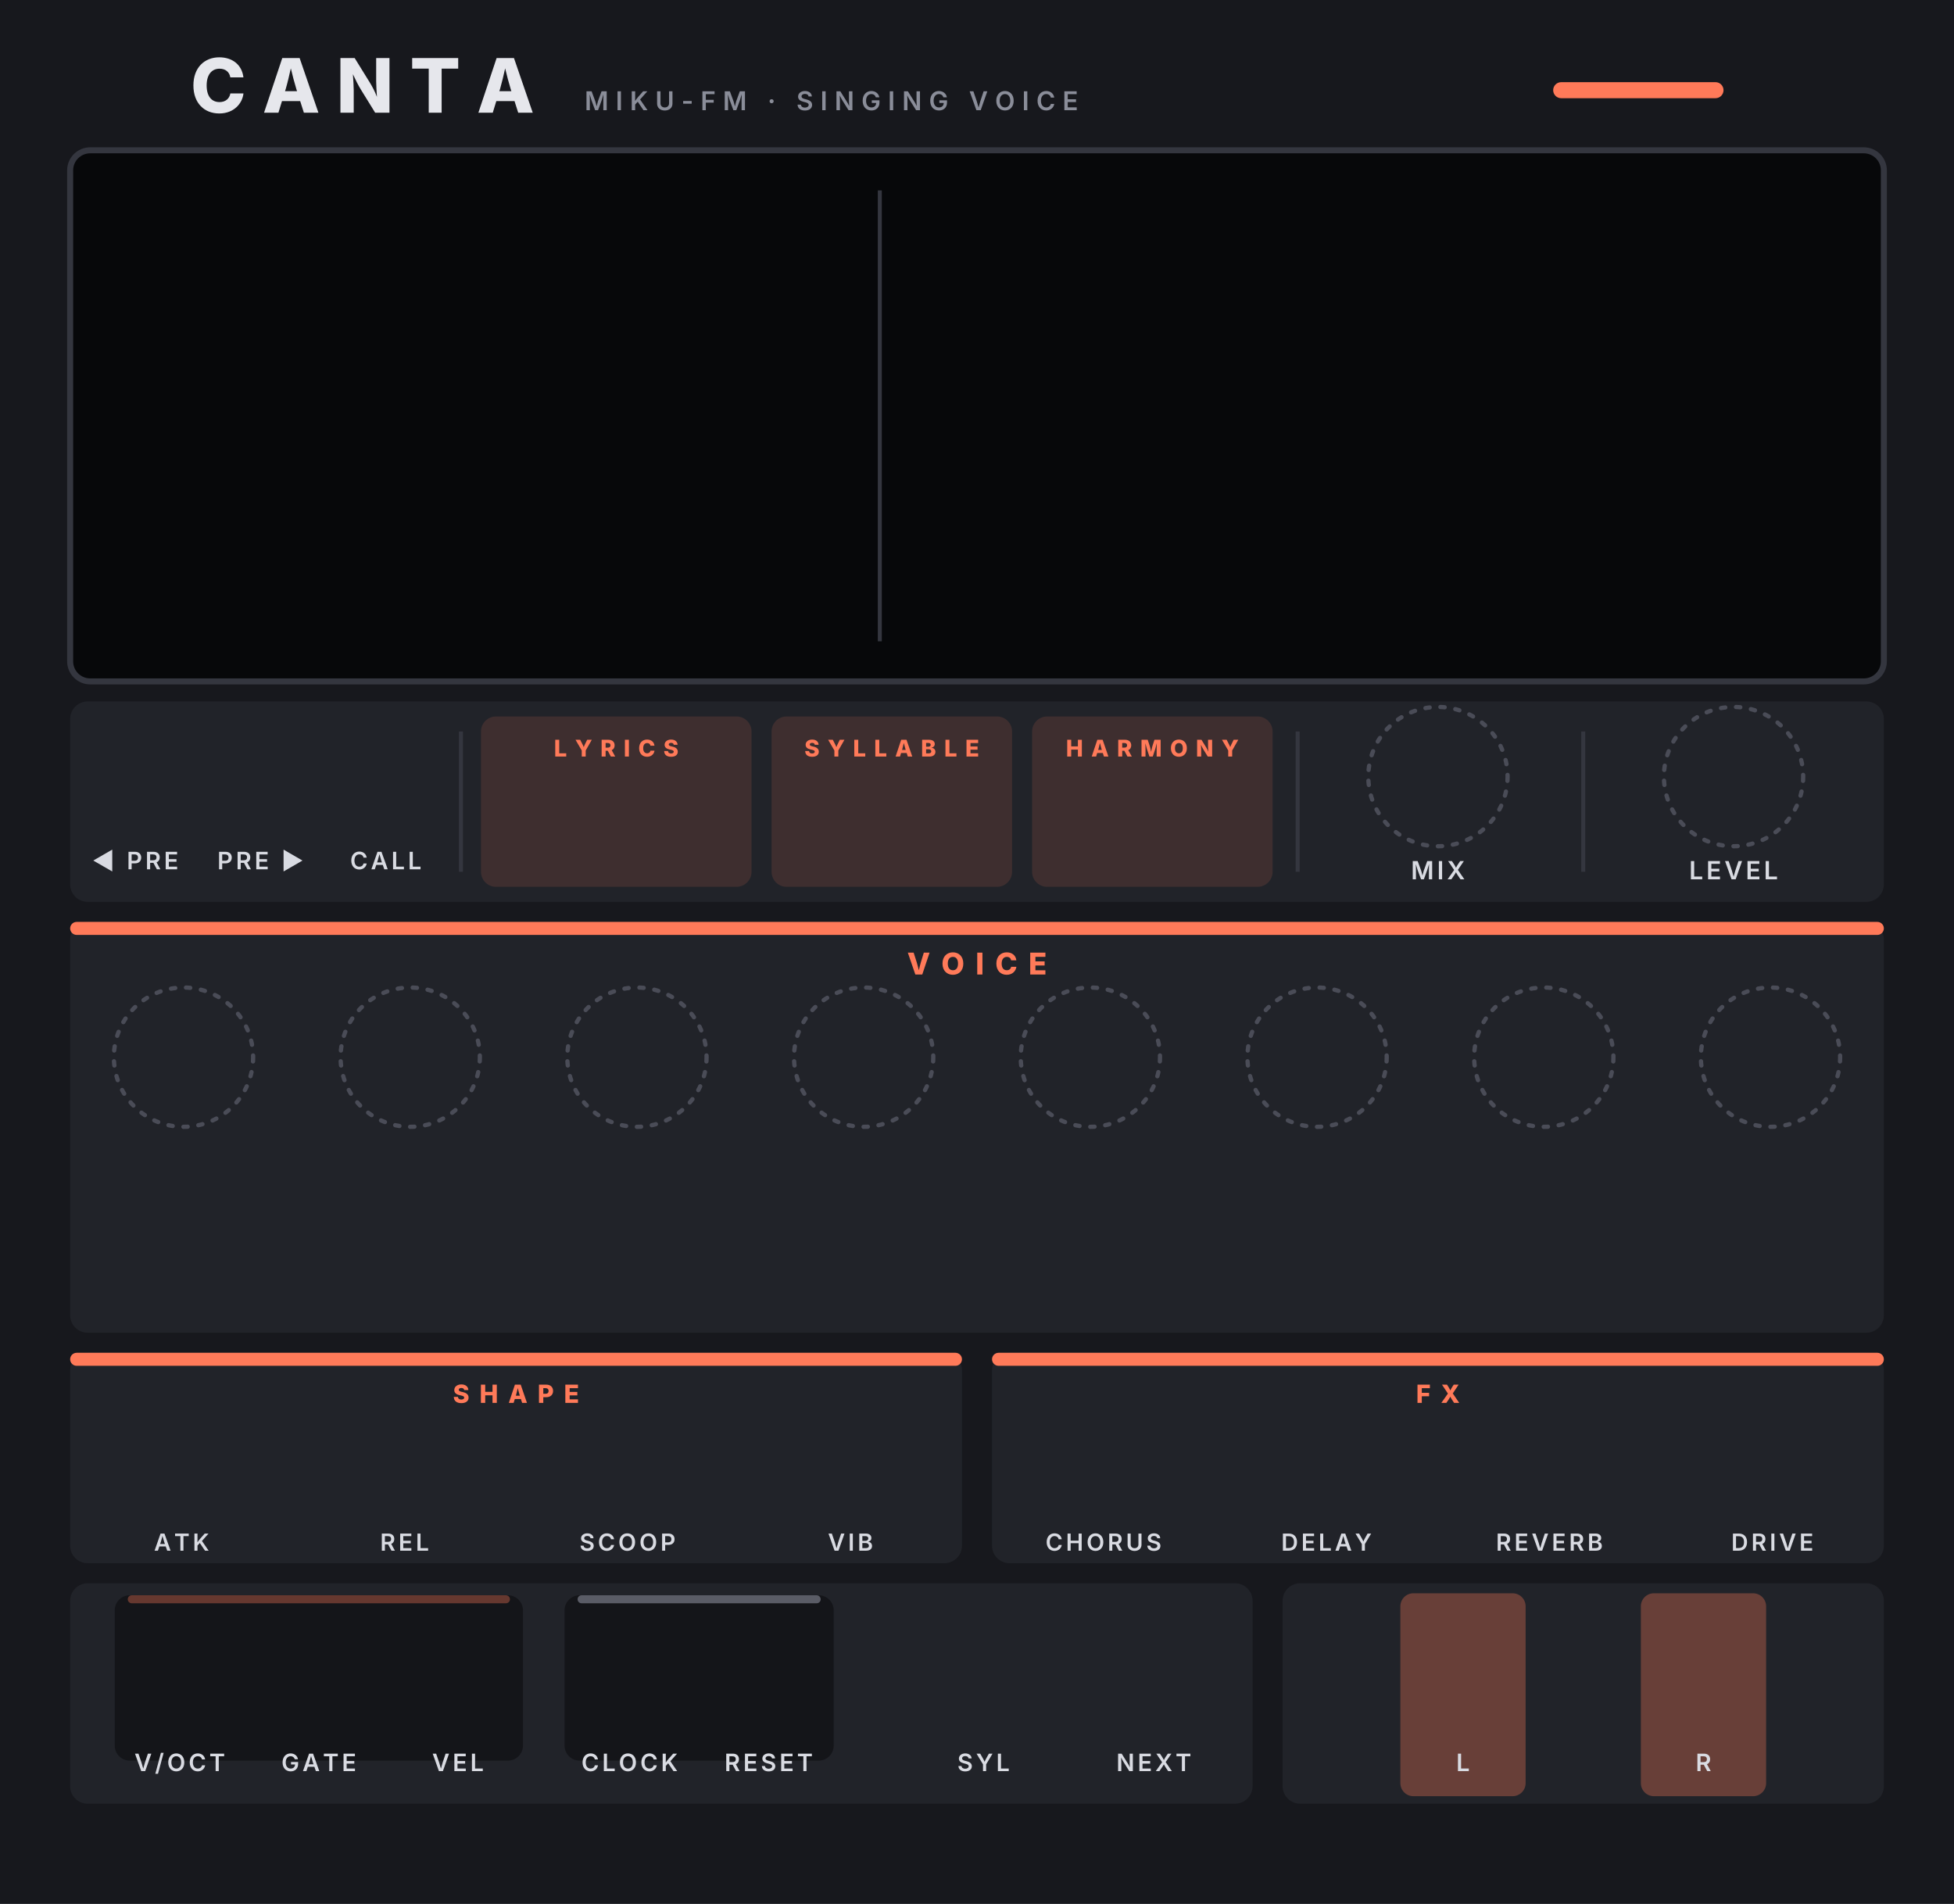
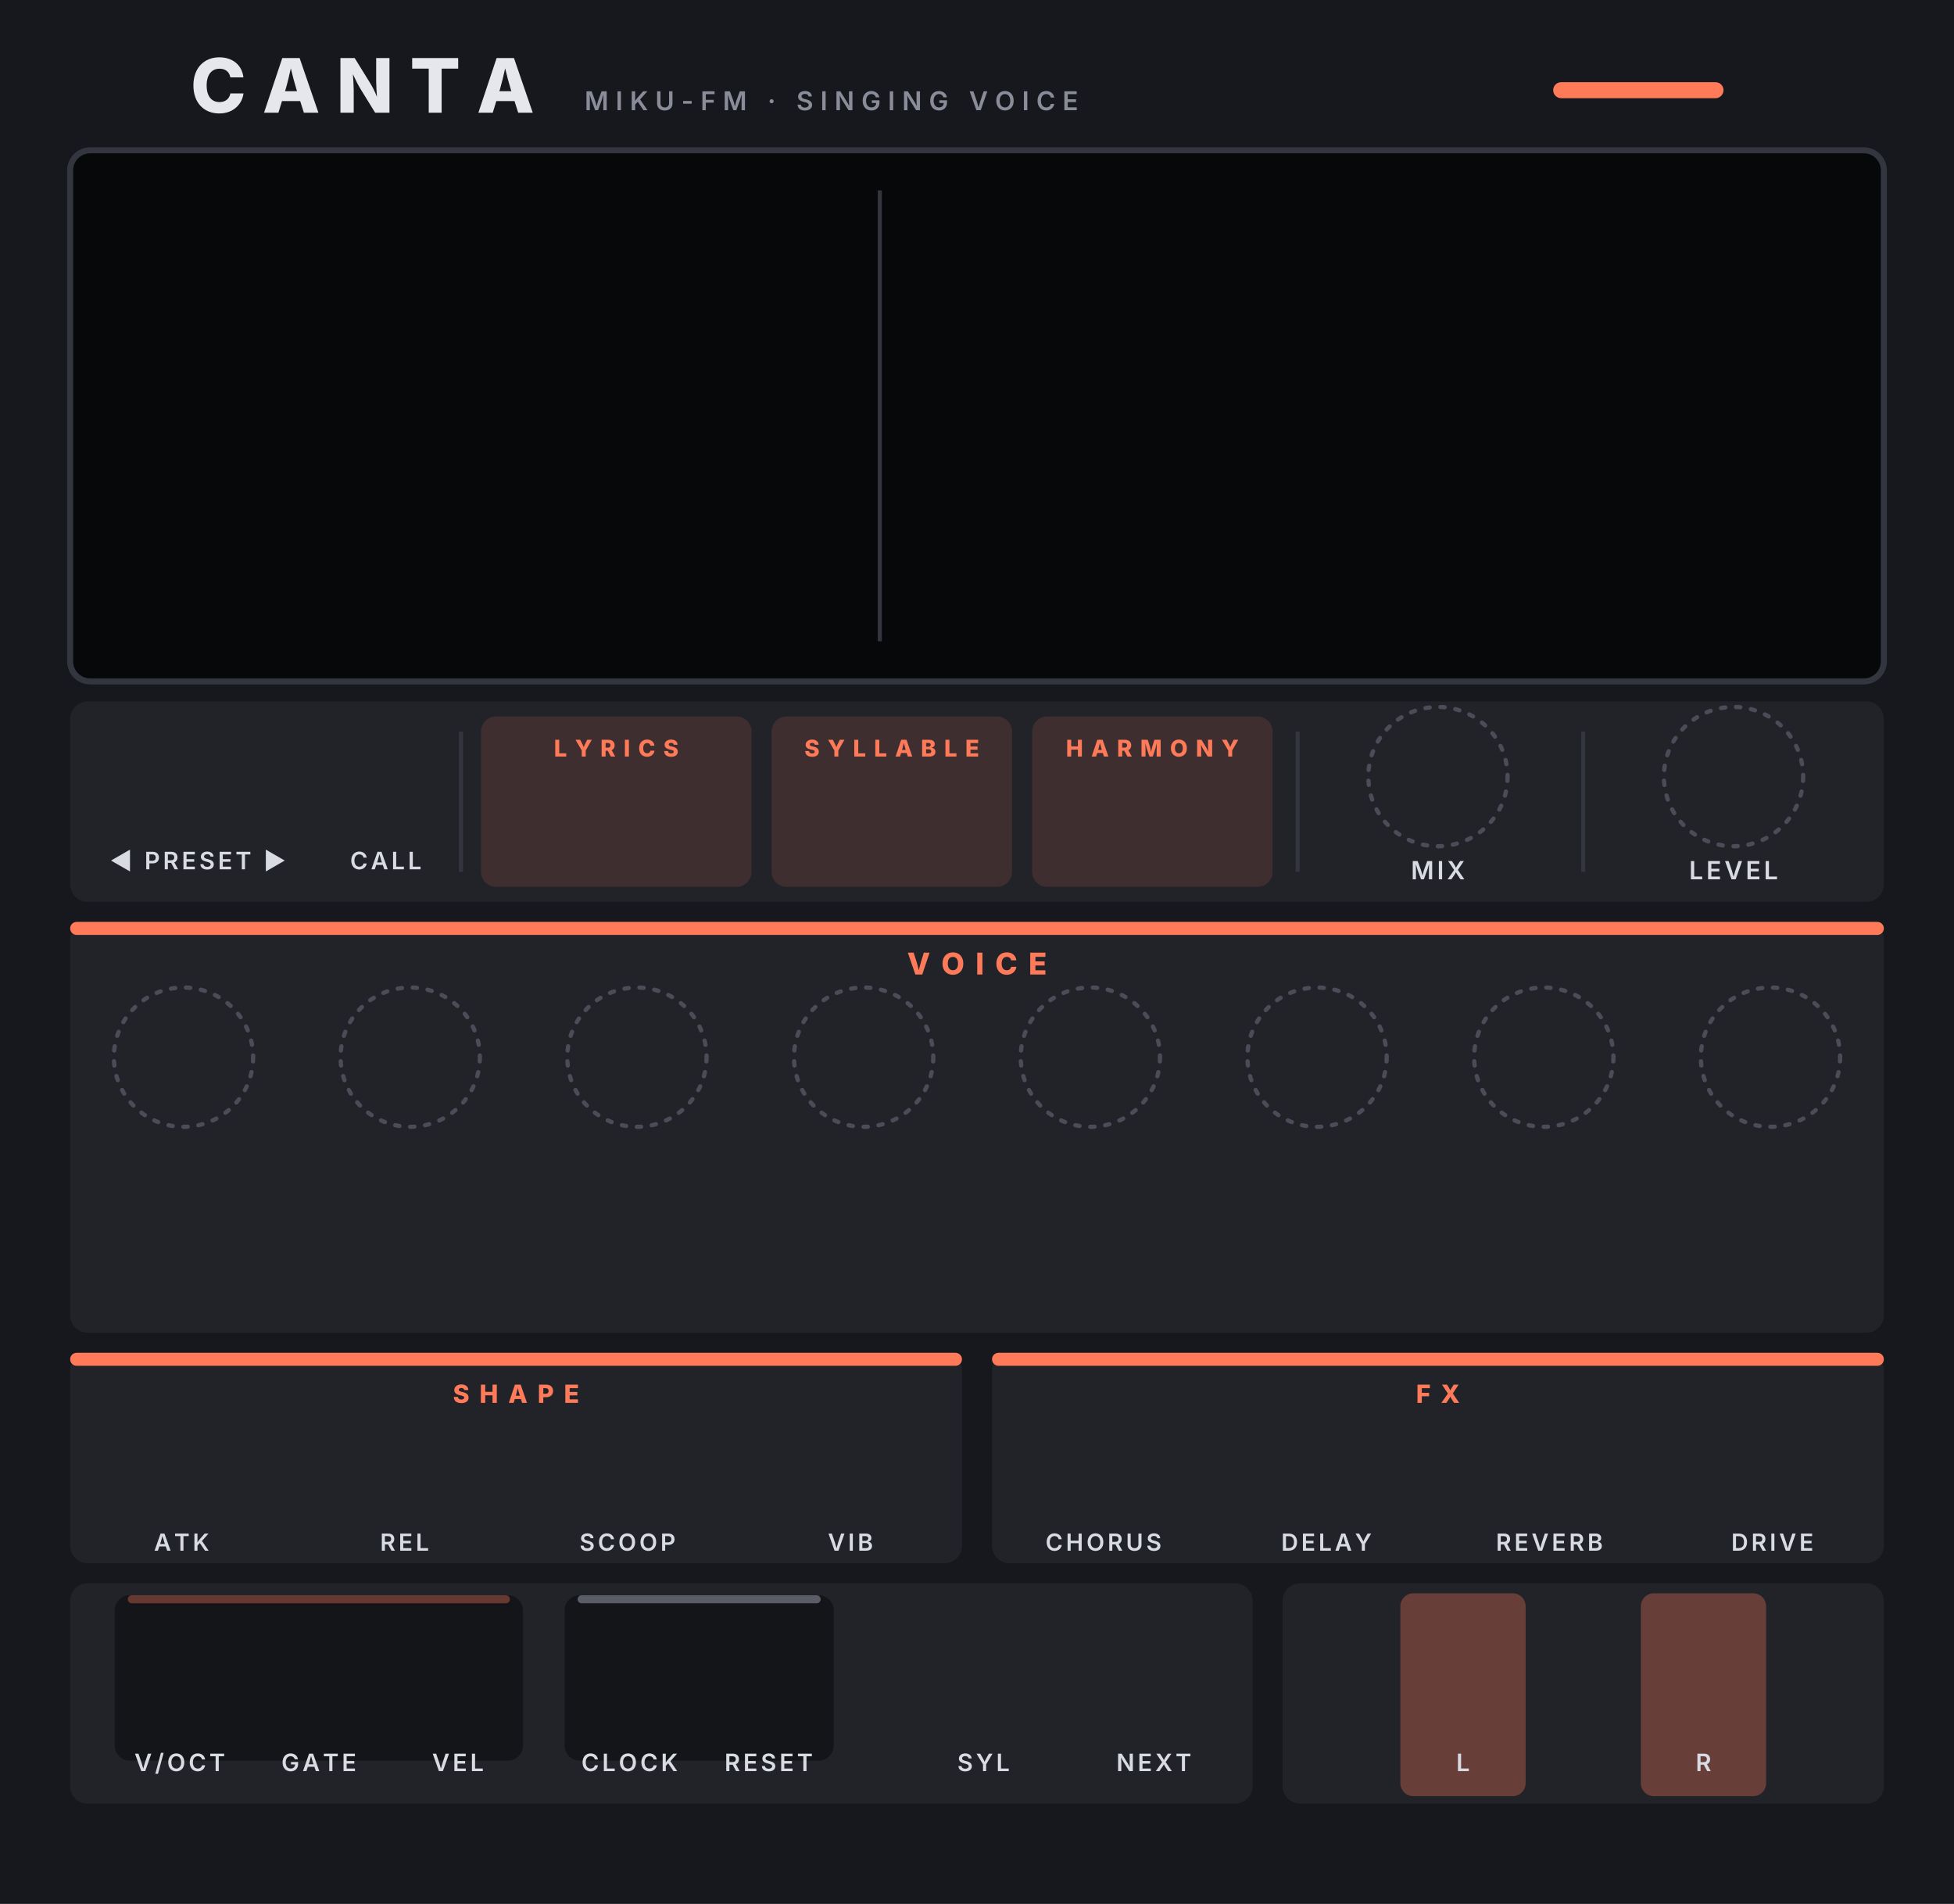
<svg xmlns="http://www.w3.org/2000/svg" width="132.080mm" height="128.693mm" viewBox="0 0 390 380">
  <rect width="390" height="380" fill="#17181d" />
  <path fill="#e6e7ec" d="M43.764 22.646C46.73 22.646 48.393 20.596 48.591 18.647H45.976C45.793 19.709 44.987 20.376 43.815 20.376C42.248 20.376 41.245 19.241 41.245 17.051C41.245 14.934 42.226 13.711 43.83 13.711C45.002 13.711 45.8 14.377 45.969 15.439H48.583C48.283 12.898 46.357 11.44 43.764 11.44C40.856 11.44 38.601 13.447 38.601 17.051C38.601 20.632 40.812 22.646 43.764 22.646Z M52.699 22.5H55.57L56.281 20.178H59.913L60.653 22.5H63.554L59.804 11.587H56.339ZM56.888 18.201 57.035 17.732C57.394 16.494 57.716 15.117 58.046 13.645C58.397 15.11 58.756 16.487 59.137 17.732L59.283 18.201Z M67.947 22.5H70.599V17.981C70.599 17.292 70.525 16.106 70.438 14.81C71.046 16.113 71.448 16.934 72.093 17.981L74.883 22.5H77.733V11.587H75.081V16.23C75.081 16.992 75.162 18.245 75.235 19.336C74.774 18.149 74.319 17.322 73.836 16.516L70.789 11.587H67.947Z M82.266 13.696H85.569V22.5H88.147V13.696H91.45V11.587H82.266Z M95.478 22.5H98.349L99.059 20.178H102.692L103.432 22.5H106.332L102.582 11.587H99.118ZM99.667 18.201 99.814 17.732C100.173 16.494 100.495 15.117 100.824 13.645C101.176 15.11 101.535 16.487 101.916 17.732L102.062 18.201Z" />
  <path fill="#8a8d99" d="M117.057 22.0H117.723V20.091C117.723 19.804 117.707 19.281 117.697 18.852C117.837 19.339 117.989 19.844 118.078 20.091L118.786 22.0H119.363L120.061 20.091C120.15 19.837 120.31 19.316 120.439 18.831C120.432 19.281 120.417 19.809 120.417 20.091V22.0H121.092V18.217H120.069L119.358 20.169C119.284 20.395 119.167 20.863 119.078 21.236C118.992 20.857 118.873 20.393 118.797 20.169L118.078 18.217H117.057Z M123.932 18.217H123.254V22.0H123.932Z M126.093 22.0H126.771V20.865L127.287 20.304L128.434 22.0H129.234L127.756 19.854L129.209 18.217H128.366L127.373 19.349C127.124 19.639 126.939 19.877 126.761 20.149L126.771 19.339V18.217H126.093Z M132.683 22.056C133.605 22.056 134.217 21.497 134.217 20.687V18.217H133.539V20.631C133.539 21.106 133.206 21.449 132.683 21.449C132.16 21.449 131.827 21.106 131.827 20.631V18.217H131.15V20.687C131.15 21.497 131.756 22.056 132.683 22.056Z M138.054 20.152H136.353V20.697H138.054Z M140.196 22.0H140.874V20.487H142.448V19.923H140.874V18.788H142.618V18.217H140.196Z M144.653 22.0H145.318V20.091C145.318 19.804 145.303 19.281 145.292 18.852C145.432 19.339 145.584 19.844 145.673 20.091L146.382 22.0H146.958L147.656 20.091C147.745 19.837 147.905 19.316 148.035 18.831C148.027 19.281 148.012 19.809 148.012 20.091V22.0H148.687V18.217H147.664L146.953 20.169C146.879 20.395 146.763 20.863 146.674 21.236C146.587 20.857 146.468 20.393 146.392 20.169L145.673 18.217H144.653Z M154.006 20.611C154.234 20.611 154.415 20.433 154.415 20.205C154.415 19.976 154.234 19.801 154.006 19.801C153.777 19.801 153.6 19.976 153.6 20.205C153.6 20.433 153.777 20.611 154.006 20.611Z M160.655 22.058C161.559 22.058 162.087 21.604 162.087 20.939C162.087 20.279 161.536 19.987 160.975 19.852L160.622 19.761C160.315 19.684 159.977 19.557 159.977 19.24C159.977 18.953 160.236 18.742 160.663 18.742C161.072 18.742 161.346 18.93 161.379 19.253H162.036C162.019 18.621 161.48 18.166 160.673 18.166C159.881 18.166 159.292 18.613 159.292 19.281C159.292 19.814 159.665 20.134 160.297 20.296L160.726 20.408C161.135 20.515 161.409 20.639 161.409 20.934C161.409 21.259 161.097 21.479 160.65 21.479C160.224 21.479 159.886 21.287 159.855 20.888H159.188C159.218 21.634 159.774 22.058 160.655 22.058Z M164.787 18.217H164.109V22.0H164.787Z M166.949 22.0H167.64V20.121C167.64 19.91 167.617 19.512 167.591 19.045C167.845 19.537 167.987 19.806 168.185 20.124L169.366 22.0H170.135V18.217H169.447V20.202C169.447 20.433 169.463 20.817 169.488 21.182C169.323 20.804 169.158 20.517 169.023 20.301L167.716 18.217H166.949Z M173.93 22.051C174.864 22.051 175.534 21.449 175.534 20.477V20.022H174.003V20.555H174.877C174.864 21.099 174.501 21.444 173.932 21.444C173.295 21.444 172.858 20.964 172.858 20.108C172.858 19.25 173.305 18.773 173.917 18.773C174.377 18.773 174.686 19.022 174.808 19.425H175.501C175.385 18.681 174.742 18.166 173.909 18.166C172.919 18.166 172.178 18.895 172.178 20.113C172.178 21.309 172.886 22.051 173.93 22.051Z M178.27 18.217H177.592V22.0H178.27Z M180.432 22.0H181.122V20.121C181.122 19.91 181.1 19.512 181.074 19.045C181.328 19.537 181.47 19.806 181.668 20.124L182.849 22.0H183.618V18.217H182.93V20.202C182.93 20.433 182.945 20.817 182.971 21.182C182.806 20.804 182.641 20.517 182.506 20.301L181.199 18.217H180.432Z M187.413 22.051C188.347 22.051 189.017 21.449 189.017 20.477V20.022H187.486V20.555H188.36C188.347 21.099 187.984 21.444 187.415 21.444C186.778 21.444 186.341 20.964 186.341 20.108C186.341 19.25 186.788 18.773 187.4 18.773C187.859 18.773 188.169 19.022 188.291 19.425H188.984C188.867 18.681 188.225 18.166 187.392 18.166C186.402 18.166 185.661 18.895 185.661 20.113C185.661 21.309 186.369 22.051 187.413 22.051Z M194.879 22.0H195.738L197.063 18.217H196.322L195.672 20.182C195.565 20.52 195.451 20.934 195.314 21.459C195.174 20.939 195.052 20.517 194.945 20.182L194.275 18.217H193.531Z M200.588 22.051C201.578 22.051 202.322 21.332 202.322 20.111C202.322 18.887 201.578 18.166 200.588 18.166C199.595 18.166 198.849 18.887 198.849 20.111C198.849 21.33 199.595 22.051 200.588 22.051ZM200.588 21.444C199.969 21.444 199.529 20.972 199.529 20.111C199.529 19.245 199.969 18.773 200.588 18.773C201.203 18.773 201.639 19.243 201.639 20.111C201.639 20.974 201.203 21.444 200.588 21.444Z M205.043 18.217H204.365V22.0H205.043Z M208.817 22.051C209.71 22.051 210.31 21.464 210.414 20.741H209.728C209.642 21.188 209.276 21.444 208.824 21.444C208.21 21.444 207.766 20.979 207.766 20.111C207.766 19.253 208.207 18.773 208.827 18.773C209.279 18.773 209.644 19.029 209.728 19.476H210.411C210.292 18.648 209.647 18.166 208.817 18.166C207.829 18.166 207.085 18.887 207.085 20.111C207.085 21.33 207.821 22.051 208.817 22.051Z M212.436 22.0H214.904V21.429H213.114V20.372H214.762V19.809H213.114V18.788H214.894V18.217H212.436Z" />
  <rect x="310" y="16.4" width="34" height="3.2" rx="1.6" fill="#ff7a59" />
  <rect x="14" y="30" width="362" height="106" rx="4" fill="#07080a" stroke="#34363f" stroke-width="1.2" />
  <line x1="175.6" y1="38" x2="175.6" y2="128" stroke="#34363f" stroke-width="0.8" />
  <rect x="14" y="140" width="362" height="40" rx="3.5" fill="#212329" />
-   <path fill="#d9dbe2" d="M22.405 173.936V169.572L18.622 171.756Z M25.646 173.5H26.272V172.319H26.943C27.749 172.319 28.182 171.834 28.182 171.163C28.182 170.498 27.756 170.008 26.952 170.008H25.646ZM26.272 171.803V170.533H26.856C27.334 170.533 27.543 170.791 27.543 171.163C27.543 171.536 27.334 171.803 26.861 171.803Z M29.343 173.5H29.968V172.218H30.62L31.307 173.5H32.007L31.25 172.113C31.663 171.948 31.879 171.599 31.879 171.126C31.879 170.46 31.452 170.008 30.648 170.008H29.343ZM29.968 171.7V170.533H30.552C31.028 170.533 31.239 170.753 31.239 171.126C31.239 171.496 31.028 171.7 30.557 171.7Z M33.074 173.5H35.352V172.973H33.7V171.998H35.221V171.477H33.7V170.535H35.343V170.008H33.074Z" />
-   <path fill="#d9dbe2" d="M43.723 173.5H44.349V172.319H45.019C45.825 172.319 46.259 171.834 46.259 171.163C46.259 170.498 45.832 170.008 45.029 170.008H43.723ZM44.349 171.803V170.533H44.932C45.411 170.533 45.619 170.791 45.619 171.163C45.619 171.536 45.411 171.803 44.937 171.803Z M47.419 173.5H48.045V172.218H48.696L49.383 173.5H50.084L49.327 172.113C49.739 171.948 49.955 171.599 49.955 171.126C49.955 170.46 49.529 170.008 48.725 170.008H47.419ZM48.045 171.7V170.533H48.629C49.104 170.533 49.315 170.753 49.315 171.126C49.315 171.496 49.104 171.7 48.633 171.7Z M51.15 173.5H53.429V172.973H51.776V171.998H53.297V171.477H51.776V170.535H53.419V170.008H51.15Z M56.597 173.936 60.375 171.756 56.597 169.572Z" />
+   <path fill="#d9dbe2" d="M25.945 173.936V169.572L22.162 171.756Z M29.186 173.5H29.812V172.319H30.482C31.289 172.319 31.722 171.834 31.722 171.163C31.722 170.498 31.296 170.008 30.492 170.008H29.186ZM29.812 171.803V170.533H30.396C30.874 170.533 31.082 170.791 31.082 171.163C31.082 171.536 30.874 171.803 30.4 171.803Z M32.882 173.5H33.508V172.218H34.16L34.846 173.5H35.547L34.79 172.113C35.203 171.948 35.418 171.599 35.418 171.126C35.418 170.46 34.992 170.008 34.188 170.008H32.882ZM33.508 171.7V170.533H34.092C34.568 170.533 34.779 170.753 34.779 171.126C34.779 171.496 34.568 171.7 34.096 171.7Z M36.614 173.5H38.892V172.973H37.239V171.998H38.761V171.477H37.239V170.535H38.882V170.008H36.614Z M41.346 173.554C42.18 173.554 42.668 173.134 42.668 172.52C42.668 171.911 42.159 171.641 41.641 171.517L41.315 171.433C41.032 171.363 40.72 171.245 40.72 170.952C40.72 170.688 40.959 170.493 41.353 170.493C41.73 170.493 41.983 170.666 42.014 170.964H42.621C42.604 170.38 42.107 169.961 41.362 169.961C40.631 169.961 40.087 170.373 40.087 170.99C40.087 171.482 40.432 171.777 41.015 171.927L41.411 172.03C41.789 172.129 42.042 172.244 42.042 172.516C42.042 172.816 41.754 173.02 41.341 173.02C40.947 173.02 40.636 172.841 40.607 172.473H39.991C40.019 173.162 40.532 173.554 41.346 173.554Z M43.842 173.5H46.12V172.973H44.468V171.998H45.989V171.477H44.468V170.535H46.111V170.008H43.842Z M47.191 170.535H48.269V173.5H48.895V170.535H49.971V170.008H47.191Z M53.057 173.936 56.836 171.756 53.057 169.572Z" />
  <path fill="#d9dbe2" d="M71.711 173.547C72.536 173.547 73.089 173.005 73.186 172.338H72.553C72.473 172.75 72.136 172.987 71.718 172.987C71.151 172.987 70.741 172.558 70.741 171.756C70.741 170.964 71.149 170.521 71.721 170.521C72.138 170.521 72.475 170.758 72.553 171.17H73.183C73.073 170.406 72.478 169.961 71.711 169.961C70.8 169.961 70.113 170.627 70.113 171.756C70.113 172.881 70.793 173.547 71.711 173.547Z M74.125 173.5H74.81L75.096 172.635H76.401L76.699 173.5H77.386L76.139 170.008H75.344ZM75.262 172.131 75.41 171.686C75.506 171.374 75.611 170.983 75.736 170.495C75.864 170.978 75.975 171.365 76.078 171.686L76.23 172.131Z M78.452 173.5H80.62V172.973H79.078V170.008H78.452Z M81.766 173.5H83.934V172.973H82.392V170.008H81.766Z" />
  <line x1="92" y1="146" x2="92" y2="174" stroke="#34363f" stroke-width="0.8" />
  <rect x="96" y="143" width="54" height="34" rx="3" fill="#3e2e2f" />
  <path fill="#ff7a59" d="M110.822 151.0H113.014V150.353H111.615V147.653H110.822Z M116.112 151.0H116.901V149.787L118.116 147.653H117.19L116.69 148.68C116.62 148.819 116.566 148.952 116.51 149.111C116.454 148.952 116.395 148.821 116.323 148.68L115.798 147.653H114.868L116.112 149.787Z M120.082 151.0H120.875V149.848H121.306L121.919 151.0H122.788L122.09 149.722C122.461 149.556 122.672 149.228 122.672 148.765C122.672 148.082 122.207 147.653 121.452 147.653H120.082ZM120.875 149.221V148.296H121.284C121.656 148.296 121.85 148.453 121.85 148.765C121.85 149.077 121.656 149.221 121.286 149.221Z M125.521 147.653H124.728V151.0H125.521Z M129.149 151.045C130.058 151.045 130.568 150.416 130.629 149.819H129.827C129.771 150.144 129.524 150.349 129.164 150.349C128.684 150.349 128.376 150 128.376 149.329C128.376 148.68 128.677 148.305 129.169 148.305C129.528 148.305 129.773 148.509 129.825 148.835H130.627C130.535 148.055 129.944 147.608 129.149 147.608C128.257 147.608 127.565 148.224 127.565 149.329C127.565 150.427 128.244 151.045 129.149 151.045Z M133.954 151.045C134.783 151.045 135.277 150.665 135.277 150.03C135.277 149.495 134.902 149.172 134.255 149.03L133.965 148.963C133.666 148.895 133.471 148.797 133.471 148.59C133.471 148.404 133.635 148.267 133.952 148.267C134.271 148.267 134.448 148.408 134.471 148.651H135.232C135.223 148.031 134.729 147.608 133.954 147.608C133.195 147.608 132.651 148.024 132.651 148.644C132.651 149.147 133.002 149.437 133.579 149.569L133.934 149.652C134.3 149.735 134.475 149.837 134.475 150.027C134.475 150.241 134.273 150.387 133.945 150.387C133.583 150.387 133.343 150.221 133.325 149.895H132.564C132.577 150.668 133.116 151.045 133.954 151.045Z" />
  <rect x="154" y="143" width="48" height="34" rx="3" fill="#3e2e2f" />
  <path fill="#ff7a59" d="M162.102 151.045C162.93 151.045 163.425 150.665 163.425 150.03C163.425 149.495 163.05 149.172 162.403 149.03L162.113 148.963C161.814 148.895 161.619 148.797 161.619 148.59C161.619 148.404 161.783 148.267 162.099 148.267C162.418 148.267 162.596 148.408 162.618 148.651H163.38C163.371 148.031 162.877 147.608 162.102 147.608C161.342 147.608 160.799 148.024 160.799 148.644C160.799 149.147 161.149 149.437 161.727 149.569L162.081 149.652C162.448 149.735 162.623 149.837 162.623 150.027C162.623 150.241 162.421 150.387 162.093 150.387C161.731 150.387 161.491 150.221 161.473 149.895H160.711C160.725 150.668 161.264 151.045 162.102 151.045Z M166.536 151.0H167.325V149.787L168.54 147.653H167.614L167.113 148.68C167.044 148.819 166.99 148.952 166.934 149.111C166.878 148.952 166.819 148.821 166.747 148.68L166.222 147.653H165.292L166.536 149.787Z M170.506 151.0H172.698V150.353H171.299V147.653H170.506Z M174.707 151.0H176.899V150.353H175.5V147.653H174.707Z M178.753 151.0H179.633L179.851 150.288H180.965L181.192 151.0H182.082L180.932 147.653H179.869ZM180.038 149.682 180.083 149.538C180.193 149.158 180.291 148.736 180.392 148.284C180.5 148.734 180.61 149.156 180.727 149.538L180.772 149.682Z M184.048 151.0H185.539C186.28 151.0 186.7 150.605 186.7 150.066C186.7 149.58 186.35 149.277 185.948 149.262V149.226C186.312 149.151 186.57 148.886 186.57 148.502C186.57 147.997 186.184 147.653 185.436 147.653H184.048ZM184.841 150.36V149.547H185.368C185.681 149.547 185.874 149.715 185.874 149.976C185.874 150.214 185.708 150.36 185.353 150.36ZM184.841 149.032V148.287H185.314C185.588 148.287 185.761 148.428 185.761 148.653C185.761 148.893 185.568 149.032 185.301 149.032Z M188.705 151.0H190.897V150.353H189.497V147.653H188.705Z M192.906 151.0H195.226V150.353H193.698V149.625H195.107V148.992H193.698V148.3H195.228V147.653H192.906Z" />
  <rect x="206" y="143" width="48" height="34" rx="3" fill="#3e2e2f" />
  <path fill="#ff7a59" d="M213.008 151.0H213.801V149.614H215.138V151.0H215.928V147.653H215.138V148.967H213.801V147.653H213.008Z M217.896 151.0H218.777L218.995 150.288H220.109L220.336 151.0H221.225L220.075 147.653H219.013ZM219.181 149.682 219.226 149.538C219.336 149.158 219.435 148.736 219.536 148.284C219.644 148.734 219.754 149.156 219.871 149.538L219.916 149.682Z M223.191 151.0H223.984V149.848H224.415L225.029 151.0H225.898L225.199 149.722C225.57 149.556 225.781 149.228 225.781 148.765C225.781 148.082 225.316 147.653 224.561 147.653H223.191ZM223.984 149.221V148.296H224.393C224.766 148.296 224.959 148.453 224.959 148.765C224.959 149.077 224.766 149.221 224.395 149.221Z M227.837 151.0H228.632V149.558C228.632 149.309 228.612 148.783 228.603 148.343C228.717 148.815 228.854 149.311 228.933 149.558L229.416 151.0H230.079L230.555 149.558C230.636 149.302 230.777 148.783 230.887 148.305C230.878 148.756 230.858 149.304 230.858 149.558V151.0H231.655V147.653H230.418L229.998 148.956C229.93 149.185 229.827 149.666 229.751 150.066C229.672 149.666 229.569 149.185 229.499 148.956L229.072 147.653H227.837Z M235.295 151.045C236.191 151.045 236.885 150.432 236.885 149.329C236.885 148.224 236.191 147.608 235.295 147.608C234.394 147.608 233.7 148.224 233.7 149.329C233.7 150.427 234.394 151.045 235.295 151.045ZM235.295 150.349C234.807 150.349 234.511 149.989 234.511 149.329C234.511 148.666 234.807 148.305 235.295 148.305C235.78 148.305 236.076 148.664 236.076 149.329C236.076 149.989 235.78 150.349 235.295 150.349Z M238.932 151.0H239.745V149.614C239.745 149.403 239.723 149.039 239.696 148.642C239.882 149.041 240.006 149.293 240.203 149.614L241.059 151.0H241.933V147.653H241.12V149.077C241.12 149.311 241.144 149.695 241.167 150.03C241.025 149.666 240.886 149.412 240.738 149.165L239.804 147.653H238.932Z M245.143 151.0H245.932V149.787L247.147 147.653H246.221L245.721 148.68C245.651 148.819 245.597 148.952 245.541 149.111C245.485 148.952 245.426 148.821 245.354 148.68L244.829 147.653H243.899L245.143 149.787Z" />
  <line x1="259" y1="146" x2="259" y2="174" stroke="#34363f" stroke-width="0.8" />
  <circle cx="287" cy="155" r="13.9" fill="none" stroke="#4a4c57" stroke-width="0.85" stroke-dasharray="0.85 2.15" stroke-linecap="round" />
  <path fill="#d9dbe2" d="M281.969 175.5H282.608V173.664C282.608 173.388 282.594 172.885 282.584 172.473C282.718 172.941 282.865 173.427 282.95 173.664L283.631 175.5H284.186L284.857 173.664C284.942 173.42 285.096 172.919 285.221 172.453C285.213 172.885 285.199 173.393 285.199 173.664V175.5H285.848V171.862H284.864L284.181 173.74C284.11 173.957 283.998 174.406 283.912 174.765C283.829 174.401 283.714 173.955 283.641 173.74L282.95 171.862H281.969Z M287.833 171.862H287.181V175.5H287.833Z M288.928 175.5H289.678L290.239 174.685C290.42 174.423 290.496 174.282 290.598 174.091C290.701 174.287 290.776 174.423 290.95 174.685L291.501 175.5H292.268L290.979 173.618L292.173 171.862H291.435L290.986 172.526C290.801 172.805 290.713 172.985 290.605 173.195C290.498 172.985 290.413 172.807 290.229 172.526L289.788 171.862H289.033L290.234 173.64Z" />
  <line x1="316" y1="146" x2="316" y2="174" stroke="#34363f" stroke-width="0.8" />
  <circle cx="346" cy="155" r="13.9" fill="none" stroke="#4a4c57" stroke-width="0.85" stroke-dasharray="0.85 2.15" stroke-linecap="round" />
  <path fill="#d9dbe2" d="M337.493 175.5H339.751V174.951H338.145V171.862H337.493Z M340.92 175.5H343.293V174.951H341.572V173.935H343.156V173.393H341.572V172.412H343.283V171.862H340.92Z M345.6 175.5H346.425L347.699 171.862H346.986L346.361 173.752C346.259 174.077 346.149 174.475 346.017 174.98C345.883 174.479 345.766 174.074 345.663 173.752L345.019 171.862H344.303Z M348.785 175.5H351.158V174.951H349.437V173.935H351.021V173.393H349.437V172.412H351.148V171.862H348.785Z M352.412 175.5H354.671V174.951H353.064V171.862H352.412Z" />
  <rect x="14" y="184" width="362" height="82" rx="3.5" fill="#212329" />
  <rect x="14" y="184" width="362" height="2.6" rx="1.3" fill="#ff7a59" />
  <path fill="#ff7a59" d="M182.693 194.5H184.076L185.535 190.135H184.386L183.803 192.042C183.657 192.54 183.525 193.07 183.39 193.653C183.249 193.073 183.112 192.537 182.962 192.042L182.356 190.135H181.193Z M190.193 194.559C191.362 194.559 192.267 193.759 192.267 192.32C192.267 190.879 191.362 190.076 190.193 190.076C189.018 190.076 188.112 190.879 188.112 192.32C188.112 193.753 189.018 194.559 190.193 194.559ZM190.193 193.65C189.557 193.65 189.17 193.182 189.17 192.32C189.17 191.456 189.557 190.984 190.193 190.984C190.825 190.984 191.212 191.453 191.212 192.32C191.212 193.182 190.825 193.65 190.193 193.65Z M196.084 190.135H195.05V194.5H196.084Z M200.929 194.559C202.116 194.559 202.781 193.738 202.86 192.959H201.814C201.741 193.384 201.419 193.65 200.95 193.65C200.323 193.65 199.922 193.196 199.922 192.32C199.922 191.474 200.314 190.984 200.956 190.984C201.425 190.984 201.744 191.251 201.811 191.676H202.857C202.737 190.659 201.967 190.076 200.929 190.076C199.766 190.076 198.864 190.879 198.864 192.32C198.864 193.753 199.749 194.559 200.929 194.559Z M205.626 194.5H208.652V193.656H206.66V192.707H208.497V191.881H206.66V190.979H208.655V190.135H205.626Z" />
  <circle cx="36.625" cy="211" r="13.9" fill="none" stroke="#4a4c57" stroke-width="0.85" stroke-dasharray="0.85 2.15" stroke-linecap="round" />
  <circle cx="81.875" cy="211" r="13.9" fill="none" stroke="#4a4c57" stroke-width="0.85" stroke-dasharray="0.85 2.15" stroke-linecap="round" />
  <circle cx="127.125" cy="211" r="13.9" fill="none" stroke="#4a4c57" stroke-width="0.85" stroke-dasharray="0.85 2.15" stroke-linecap="round" />
  <circle cx="172.375" cy="211" r="13.9" fill="none" stroke="#4a4c57" stroke-width="0.85" stroke-dasharray="0.85 2.15" stroke-linecap="round" />
  <circle cx="217.625" cy="211" r="13.9" fill="none" stroke="#4a4c57" stroke-width="0.85" stroke-dasharray="0.85 2.15" stroke-linecap="round" />
  <circle cx="262.875" cy="211" r="13.9" fill="none" stroke="#4a4c57" stroke-width="0.85" stroke-dasharray="0.85 2.15" stroke-linecap="round" />
  <circle cx="308.125" cy="211" r="13.9" fill="none" stroke="#4a4c57" stroke-width="0.85" stroke-dasharray="0.85 2.15" stroke-linecap="round" />
  <circle cx="353.375" cy="211" r="13.9" fill="none" stroke="#4a4c57" stroke-width="0.85" stroke-dasharray="0.85 2.15" stroke-linecap="round" />
  <rect x="14" y="270" width="178" height="42" rx="3.5" fill="#212329" />
  <rect x="14" y="270" width="178" height="2.6" rx="1.3" fill="#ff7a59" />
  <path fill="#ff7a59" d="M92.087 280.049C92.988 280.049 93.525 279.636 93.525 278.945C93.525 278.364 93.117 278.013 92.414 277.859L92.099 277.786C91.775 277.712 91.562 277.605 91.562 277.38C91.562 277.178 91.74 277.029 92.085 277.029C92.431 277.029 92.624 277.183 92.649 277.446H93.476C93.467 276.772 92.929 276.313 92.087 276.313C91.262 276.313 90.671 276.765 90.671 277.439C90.671 277.986 91.052 278.301 91.679 278.445L92.065 278.535C92.463 278.625 92.654 278.735 92.654 278.943C92.654 279.175 92.434 279.333 92.077 279.333C91.684 279.333 91.423 279.153 91.404 278.799H90.576C90.591 279.639 91.177 280.049 92.087 280.049Z M95.984 280.0H96.846V278.494H98.299V280.0H99.158V276.362H98.299V277.791H96.846V276.362H95.984Z M101.558 280.0H102.515L102.752 279.226H103.963L104.21 280.0H105.177L103.927 276.362H102.772ZM102.955 278.567 103.004 278.411C103.123 277.998 103.231 277.539 103.341 277.048C103.458 277.537 103.577 277.996 103.704 278.411L103.753 278.567Z M107.574 280.0H108.436V278.865H109.039C109.874 278.865 110.389 278.369 110.389 277.62C110.389 276.875 109.884 276.362 109.064 276.362H107.574ZM108.436 278.184V277.061H108.881C109.286 277.061 109.496 277.278 109.496 277.62C109.496 277.957 109.286 278.184 108.883 278.184Z M112.834 280.0H115.356V279.297H113.696V278.506H115.226V277.817H113.696V277.065H115.358V276.362H112.834Z" />
  <rect x="198" y="270" width="178" height="42" rx="3.5" fill="#212329" />
  <rect x="198" y="270" width="178" height="2.6" rx="1.3" fill="#ff7a59" />
  <path fill="#ff7a59" d="M282.917 280.0H283.778V278.677H285.231V277.988H283.778V277.065H285.39V276.362H282.917Z M287.68 280.0H288.679L289.15 279.304C289.318 279.053 289.379 278.916 289.462 278.757C289.545 278.916 289.609 279.053 289.77 279.304L290.224 280.0H291.247L289.963 278.115L291.123 276.362H290.151L289.797 276.907C289.646 277.146 289.56 277.341 289.475 277.527C289.389 277.341 289.306 277.146 289.155 276.907L288.808 276.362H287.81L288.989 278.14Z" />
  <path fill="#d9dbe2" d="M30.851 309.5H31.521L31.801 308.653H33.08L33.371 309.5H34.044L32.823 306.081H32.045ZM31.964 308.16 32.109 307.724C32.203 307.419 32.306 307.035 32.428 306.558C32.554 307.031 32.662 307.409 32.763 307.724L32.912 308.16Z M34.946 306.597H36.002V309.5H36.615V306.597H37.668V306.081H34.946Z M38.803 309.5H39.416V308.474L39.882 307.967L40.919 309.5H41.642L40.306 307.561L41.619 306.081H40.857L39.96 307.104C39.735 307.366 39.567 307.581 39.407 307.827L39.416 307.095V306.081H38.803Z" />
  <path fill="#d9dbe2" d="M76.21 309.5H76.822V308.245H77.46L78.133 309.5H78.819L78.078 308.141C78.482 307.981 78.693 307.639 78.693 307.175C78.693 306.523 78.275 306.081 77.488 306.081H76.21ZM76.822 307.738V306.595H77.394C77.86 306.595 78.066 306.81 78.066 307.175C78.066 307.538 77.86 307.738 77.398 307.738Z M79.876 309.5H82.106V308.984H80.488V308.029H81.978V307.519H80.488V306.597H82.097V306.081H79.876Z M83.321 309.5H85.444V308.984H83.934V306.081H83.321Z" />
  <path fill="#d9dbe2" d="M117.207 309.553C118.024 309.553 118.501 309.142 118.501 308.541C118.501 307.944 118.003 307.68 117.496 307.558L117.177 307.476C116.899 307.407 116.594 307.292 116.594 307.005C116.594 306.746 116.828 306.556 117.213 306.556C117.583 306.556 117.831 306.725 117.861 307.017H118.455C118.439 306.445 117.952 306.035 117.223 306.035C116.507 306.035 115.974 306.439 115.974 307.042C115.974 307.524 116.312 307.813 116.883 307.96L117.271 308.061C117.64 308.157 117.888 308.27 117.888 308.536C117.888 308.83 117.606 309.03 117.202 309.03C116.816 309.03 116.511 308.855 116.484 308.495H115.88C115.908 309.17 116.41 309.553 117.207 309.553Z M121.12 309.546C121.928 309.546 122.47 309.016 122.564 308.362H121.944C121.866 308.766 121.536 308.997 121.127 308.997C120.572 308.997 120.17 308.577 120.17 307.793C120.17 307.017 120.57 306.583 121.13 306.583C121.538 306.583 121.869 306.815 121.944 307.219H122.562C122.454 306.471 121.871 306.035 121.12 306.035C120.228 306.035 119.555 306.686 119.555 307.793C119.555 308.894 120.221 309.546 121.12 309.546Z M125.19 309.546C126.085 309.546 126.758 308.896 126.758 307.793C126.758 306.686 126.085 306.035 125.19 306.035C124.293 306.035 123.618 306.686 123.618 307.793C123.618 308.894 124.293 309.546 125.19 309.546ZM125.19 308.997C124.63 308.997 124.233 308.571 124.233 307.793C124.233 307.01 124.63 306.583 125.19 306.583C125.746 306.583 126.14 307.008 126.14 307.793C126.14 308.573 125.746 308.997 125.19 308.997Z M129.403 309.546C130.298 309.546 130.97 308.896 130.97 307.793C130.97 306.686 130.298 306.035 129.403 306.035C128.505 306.035 127.831 306.686 127.831 307.793C127.831 308.894 128.505 309.546 129.403 309.546ZM129.403 308.997C128.843 308.997 128.446 308.571 128.446 307.793C128.446 307.01 128.843 306.583 129.403 306.583C129.958 306.583 130.353 307.008 130.353 307.793C130.353 308.573 129.958 308.997 129.403 308.997Z M132.151 309.5H132.763V308.343H133.42C134.209 308.343 134.634 307.868 134.634 307.212C134.634 306.56 134.216 306.081 133.429 306.081H132.151ZM132.763 307.838V306.595H133.335C133.803 306.595 134.007 306.847 134.007 307.212C134.007 307.577 133.803 307.838 133.339 307.838Z" />
  <path fill="#d9dbe2" d="M166.574 309.5H167.35L168.548 306.081H167.877L167.29 307.857C167.194 308.162 167.09 308.536 166.966 309.011C166.84 308.541 166.73 308.16 166.634 307.857L166.028 306.081H165.355Z M170.217 306.081H169.604V309.5H170.217Z M171.505 309.5H172.885C173.667 309.5 174.051 309.101 174.051 308.568C174.051 308.052 173.683 307.749 173.321 307.731V307.696C173.654 307.618 173.917 307.384 173.917 306.969C173.917 306.462 173.553 306.081 172.814 306.081H171.505ZM172.118 308.988V307.981H172.809C173.19 307.981 173.429 308.217 173.429 308.522C173.429 308.793 173.24 308.988 172.788 308.988ZM172.118 307.538V306.59H172.749C173.117 306.59 173.305 306.783 173.305 307.047C173.305 307.35 173.059 307.538 172.736 307.538Z" />
  <path fill="#d9dbe2" d="M210.471 309.546C211.279 309.546 211.82 309.016 211.915 308.362H211.295C211.217 308.766 210.886 308.997 210.478 308.997C209.923 308.997 209.521 308.577 209.521 307.793C209.521 307.017 209.92 306.583 210.48 306.583C210.889 306.583 211.219 306.815 211.295 307.219H211.912C211.804 306.471 211.222 306.035 210.471 306.035C209.578 306.035 208.906 306.686 208.906 307.793C208.906 308.894 209.571 309.546 210.471 309.546Z M213.077 309.5H213.69V308.011H215.28V309.5H215.893V306.081H215.28V307.494H213.69V306.081H213.077Z M218.645 309.546C219.54 309.546 220.213 308.896 220.213 307.793C220.213 306.686 219.54 306.035 218.645 306.035C217.748 306.035 217.073 306.686 217.073 307.793C217.073 308.894 217.748 309.546 218.645 309.546ZM218.645 308.997C218.085 308.997 217.688 308.571 217.688 307.793C217.688 307.01 218.085 306.583 218.645 306.583C219.201 306.583 219.595 307.008 219.595 307.793C219.595 308.573 219.201 308.997 218.645 308.997Z M221.393 309.5H222.006V308.245H222.644L223.317 309.5H224.003L223.261 308.141C223.665 307.981 223.876 307.639 223.876 307.175C223.876 306.523 223.459 306.081 222.672 306.081H221.393ZM222.006 307.738V306.595H222.578C223.043 306.595 223.25 306.81 223.25 307.175C223.25 307.538 223.043 307.738 222.582 307.738Z M226.446 309.55C227.279 309.55 227.832 309.046 227.832 308.314V306.081H227.219V308.263C227.219 308.692 226.918 309.002 226.446 309.002C225.973 309.002 225.672 308.692 225.672 308.263V306.081H225.059V308.314C225.059 309.046 225.608 309.55 226.446 309.55Z M230.318 309.553C231.135 309.553 231.612 309.142 231.612 308.541C231.612 307.944 231.114 307.68 230.607 307.558L230.288 307.476C230.011 307.407 229.705 307.292 229.705 307.005C229.705 306.746 229.939 306.556 230.325 306.556C230.694 306.556 230.942 306.725 230.972 307.017H231.567C231.55 306.445 231.064 306.035 230.334 306.035C229.618 306.035 229.086 306.439 229.086 307.042C229.086 307.524 229.423 307.813 229.995 307.96L230.382 308.061C230.752 308.157 231 308.27 231 308.536C231 308.83 230.717 309.03 230.314 309.03C229.928 309.03 229.623 308.855 229.595 308.495H228.992C229.019 309.17 229.522 309.553 230.318 309.553Z" />
  <path fill="#d9dbe2" d="M257.216 309.5C258.258 309.5 258.871 308.855 258.871 307.786C258.871 306.723 258.258 306.081 257.239 306.081H256.059V309.5ZM256.672 308.97V306.611H257.202C257.902 306.611 258.267 307.003 258.267 307.786C258.267 308.575 257.902 308.97 257.186 308.97Z M260.054 309.5H262.284V308.984H260.666V308.029H262.156V307.519H260.666V306.597H262.275V306.081H260.054Z M263.499 309.5H265.622V308.984H264.112V306.081H263.499Z M266.527 309.5H267.197L267.477 308.653H268.756L269.047 309.5H269.72L268.499 306.081H267.721ZM267.64 308.16 267.785 307.724C267.879 307.419 267.982 307.035 268.104 306.558C268.23 307.031 268.338 307.409 268.439 307.724L268.588 308.16Z M271.809 309.5H272.422V308.176L273.67 306.081H272.959L272.36 307.159C272.27 307.322 272.194 307.469 272.119 307.664C272.043 307.474 271.967 307.327 271.873 307.159L271.263 306.081H270.547L271.809 308.176Z" />
  <path fill="#d9dbe2" d="M298.924 309.5H299.536V308.245H300.174L300.847 309.5H301.533L300.792 308.141C301.196 307.981 301.407 307.639 301.407 307.175C301.407 306.523 300.989 306.081 300.202 306.081H298.924ZM299.536 307.738V306.595H300.108C300.574 306.595 300.78 306.81 300.78 307.175C300.78 307.538 300.574 307.738 300.113 307.738Z M302.59 309.5H304.82V308.984H303.202V308.029H304.692V307.519H303.202V306.597H304.811V306.081H302.59Z M307.025 309.5H307.8L308.998 306.081H308.328L307.741 307.857C307.644 308.162 307.541 308.536 307.417 309.011C307.291 308.541 307.181 308.16 307.084 307.857L306.478 306.081H305.806Z M310.055 309.5H312.286V308.984H310.668V308.029H312.157V307.519H310.668V306.597H312.276V306.081H310.055Z M313.501 309.5H314.113V308.245H314.751L315.424 309.5H316.11L315.369 308.141C315.773 307.981 315.984 307.639 315.984 307.175C315.984 306.523 315.566 306.081 314.779 306.081H313.501ZM314.113 307.738V306.595H314.685C315.151 306.595 315.357 306.81 315.357 307.175C315.357 307.538 315.151 307.738 314.689 307.738Z M317.167 309.5H318.546C319.328 309.5 319.712 309.101 319.712 308.568C319.712 308.052 319.344 307.749 318.982 307.731V307.696C319.315 307.618 319.579 307.384 319.579 306.969C319.579 306.462 319.214 306.081 318.475 306.081H317.167ZM317.779 308.988V307.981H318.47C318.851 307.981 319.09 308.217 319.09 308.522C319.09 308.793 318.902 308.988 318.449 308.988ZM317.779 307.538V306.59H318.41C318.778 306.59 318.966 306.783 318.966 307.047C318.966 307.35 318.72 307.538 318.397 307.538Z" />
  <path fill="#d9dbe2" d="M347.038 309.5C348.079 309.5 348.692 308.855 348.692 307.786C348.692 306.723 348.079 306.081 347.061 306.081H345.881V309.5ZM346.494 308.97V306.611H347.024C347.724 306.611 348.089 307.003 348.089 307.786C348.089 308.575 347.724 308.97 347.008 308.97Z M349.875 309.5H350.488V308.245H351.126L351.798 309.5H352.484L351.743 308.141C352.147 307.981 352.358 307.639 352.358 307.175C352.358 306.523 351.941 306.081 351.153 306.081H349.875ZM350.488 307.738V306.595H351.059C351.525 306.595 351.732 306.81 351.732 307.175C351.732 307.538 351.525 307.738 351.064 307.738Z M354.154 306.081H353.541V309.5H354.154Z M356.431 309.5H357.207L358.405 306.081H357.735L357.148 307.857C357.051 308.162 356.948 308.536 356.824 309.011C356.698 308.541 356.588 308.16 356.491 307.857L355.885 306.081H355.213Z M359.462 309.5H361.692V308.984H360.075V308.029H361.564V307.519H360.075V306.597H361.683V306.081H359.462Z" />
  <rect x="14" y="316" width="236" height="44" rx="3.5" fill="#212329" />
  <rect x="22.9" y="318.4" width="81.48" height="33" rx="3" fill="#141519" />
  <rect x="25.5" y="318.4" width="76.28" height="1.6" rx="0.8" fill="#66382f" />
  <path fill="#d9dbe2" d="M28.189 353.5H28.981L30.205 350.008H29.52L28.92 351.822C28.822 352.134 28.716 352.516 28.59 353.001C28.461 352.52 28.348 352.131 28.25 351.822L27.631 350.008H26.944Z M32.659 349.844H32.124L30.999 354.025H31.534Z M35.185 353.547C36.099 353.547 36.786 352.884 36.786 351.756C36.786 350.627 36.099 349.961 35.185 349.961C34.269 349.961 33.58 350.627 33.58 351.756C33.58 352.881 34.269 353.547 35.185 353.547ZM35.185 352.987C34.613 352.987 34.208 352.551 34.208 351.756C34.208 350.957 34.613 350.521 35.185 350.521C35.752 350.521 36.155 350.955 36.155 351.756C36.155 352.553 35.752 352.987 35.185 352.987Z M39.467 353.547C40.292 353.547 40.845 353.005 40.941 352.337H40.309C40.229 352.75 39.891 352.987 39.474 352.987C38.907 352.987 38.497 352.558 38.497 351.756C38.497 350.964 38.905 350.521 39.476 350.521C39.894 350.521 40.231 350.758 40.309 351.17H40.939C40.829 350.406 40.234 349.961 39.467 349.961C38.555 349.961 37.869 350.627 37.869 351.756C37.869 352.881 38.548 353.547 39.467 353.547Z M41.959 350.535H43.037V353.5H43.662V350.535H44.738V350.008H41.959Z" />
  <path fill="#d9dbe2" d="M58.017 353.547C58.88 353.547 59.499 352.991 59.499 352.094V351.674H58.085V352.166H58.892C58.88 352.668 58.545 352.987 58.02 352.987C57.431 352.987 57.028 352.544 57.028 351.754C57.028 350.962 57.441 350.521 58.006 350.521C58.43 350.521 58.716 350.751 58.828 351.123H59.468C59.36 350.437 58.767 349.961 57.999 349.961C57.085 349.961 56.4 350.634 56.4 351.759C56.4 352.863 57.054 353.547 58.017 353.547Z M60.471 353.5H61.156L61.442 352.635H62.747L63.045 353.5H63.731L62.485 350.008H61.69ZM61.608 352.131 61.756 351.686C61.852 351.374 61.957 350.983 62.081 350.495C62.21 350.978 62.32 351.365 62.424 351.686L62.576 352.131Z M64.641 350.535H65.719V353.5H66.345V350.535H67.42V350.008H64.641Z M68.567 353.5H70.845V352.973H69.192V351.998H70.713V351.477H69.192V350.535H70.835V350.008H68.567Z" />
  <path fill="#d9dbe2" d="M87.605 353.5H88.398L89.621 350.008H88.937L88.337 351.822C88.238 352.134 88.133 352.516 88.006 353.001C87.877 352.52 87.765 352.131 87.666 351.822L87.048 350.008H86.361Z M90.688 353.5H92.966V352.973H91.313V351.998H92.834V351.477H91.313V350.535H92.956V350.008H90.688Z M94.194 353.5H96.362V352.973H94.82V350.008H94.194Z" />
  <rect x="112.68" y="318.4" width="53.72" height="33" rx="3" fill="#141519" />
  <rect x="115.28" y="318.4" width="48.52" height="1.6" rx="0.8" fill="#5a5c66" />
  <path fill="#d9dbe2" d="M117.874 353.547C118.699 353.547 119.252 353.005 119.348 352.337H118.715C118.636 352.75 118.298 352.987 117.881 352.987C117.314 352.987 116.904 352.558 116.904 351.756C116.904 350.964 117.312 350.521 117.883 350.521C118.301 350.521 118.638 350.758 118.715 351.17H119.346C119.236 350.406 118.64 349.961 117.874 349.961C116.962 349.961 116.276 350.627 116.276 351.756C116.276 352.881 116.955 353.547 117.874 353.547Z M120.522 353.5H122.69V352.973H121.148V350.008H120.522Z M125.332 353.547C126.246 353.547 126.933 352.884 126.933 351.756C126.933 350.627 126.246 349.961 125.332 349.961C124.415 349.961 123.726 350.627 123.726 351.756C123.726 352.881 124.415 353.547 125.332 353.547ZM125.332 352.987C124.76 352.987 124.355 352.551 124.355 351.756C124.355 350.957 124.76 350.521 125.332 350.521C125.899 350.521 126.302 350.955 126.302 351.756C126.302 352.553 125.899 352.987 125.332 352.987Z M129.614 353.547C130.439 353.547 130.992 353.005 131.088 352.337H130.455C130.376 352.75 130.038 352.987 129.621 352.987C129.054 352.987 128.644 352.558 128.644 351.756C128.644 350.964 129.051 350.521 129.623 350.521C130.04 350.521 130.378 350.758 130.455 351.17H131.086C130.976 350.406 130.38 349.961 129.614 349.961C128.702 349.961 128.015 350.627 128.015 351.756C128.015 352.881 128.695 353.547 129.614 353.547Z M132.262 353.5H132.888V352.452L133.364 351.934L134.423 353.5H135.162L133.798 351.52L135.138 350.008H134.36L133.444 351.053C133.214 351.32 133.043 351.541 132.879 351.791L132.888 351.044V350.008H132.262Z" />
  <path fill="#d9dbe2" d="M144.954 353.5H145.58V352.218H146.232L146.918 353.5H147.619L146.862 352.113C147.275 351.948 147.49 351.599 147.49 351.126C147.49 350.46 147.064 350.008 146.26 350.008H144.954ZM145.58 351.7V350.533H146.164C146.64 350.533 146.85 350.753 146.85 351.126C146.85 351.496 146.64 351.7 146.168 351.7Z M148.686 353.5H150.964V352.973H149.311V351.998H150.833V351.477H149.311V350.535H150.954V350.008H148.686Z M153.418 353.554C154.252 353.554 154.74 353.134 154.74 352.52C154.74 351.911 154.231 351.641 153.713 351.517L153.387 351.433C153.104 351.363 152.792 351.245 152.792 350.952C152.792 350.688 153.031 350.493 153.425 350.493C153.802 350.493 154.055 350.666 154.086 350.964H154.693C154.676 350.38 154.179 349.961 153.434 349.961C152.703 349.961 152.159 350.373 152.159 350.99C152.159 351.482 152.504 351.777 153.087 351.927L153.483 352.03C153.861 352.129 154.114 352.244 154.114 352.516C154.114 352.816 153.825 353.02 153.413 353.02C153.019 353.02 152.708 352.841 152.679 352.473H152.063C152.091 353.163 152.604 353.554 153.418 353.554Z M155.914 353.5H158.192V352.973H156.54V351.998H158.061V351.477H156.54V350.535H158.183V350.008H155.914Z M159.263 350.535H160.341V353.5H160.967V350.535H162.043V350.008H159.263Z" />
  <path fill="#d9dbe2" d="M192.647 353.554C193.482 353.554 193.969 353.134 193.969 352.52C193.969 351.911 193.461 351.641 192.943 351.517L192.617 351.433C192.333 351.363 192.021 351.245 192.021 350.952C192.021 350.688 192.261 350.493 192.654 350.493C193.032 350.493 193.285 350.666 193.315 350.964H193.922C193.906 350.38 193.409 349.961 192.664 349.961C191.932 349.961 191.389 350.373 191.389 350.99C191.389 351.482 191.733 351.777 192.317 351.927L192.713 352.03C193.09 352.129 193.343 352.244 193.343 352.516C193.343 352.816 193.055 353.02 192.643 353.02C192.249 353.02 191.937 352.841 191.909 352.473H191.293C191.321 353.163 191.834 353.554 192.647 353.554Z M196.198 353.5H196.824V352.148L198.099 350.008H197.372L196.761 351.109C196.669 351.276 196.592 351.426 196.514 351.625C196.437 351.43 196.36 351.28 196.264 351.109L195.64 350.008H194.909L196.198 352.148Z M199.168 353.5H201.336V352.973H199.793V350.008H199.168Z" />
  <path fill="#d9dbe2" d="M223.164 353.5H223.802V351.766C223.802 351.571 223.781 351.203 223.757 350.772C223.992 351.227 224.123 351.475 224.306 351.768L225.396 353.5H226.106V350.008H225.471V351.841C225.471 352.054 225.485 352.408 225.508 352.745C225.356 352.396 225.204 352.131 225.079 351.932L223.872 350.008H223.164Z M227.409 353.5H229.687V352.973H228.035V351.998H229.556V351.477H228.035V350.535H229.678V350.008H227.409Z M230.688 353.5H231.407L231.946 352.717C232.12 352.466 232.193 352.33 232.291 352.148C232.389 352.335 232.462 352.466 232.629 352.717L233.158 353.5H233.894L232.657 351.693L233.803 350.008H233.095L232.664 350.645C232.486 350.913 232.401 351.086 232.298 351.288C232.195 351.086 232.113 350.915 231.937 350.645L231.513 350.008H230.789L231.942 351.714Z M234.813 350.535H235.891V353.5H236.517V350.535H237.593V350.008H234.813Z" />
  <rect x="256" y="316" width="120" height="44" rx="3.5" fill="#212329" />
  <rect x="279.5" y="318" width="25" height="40.5" rx="2.6" fill="#683f38" />
  <path fill="#d9dbe2" d="M290.995 353.5H293.163V352.973H291.62V350.008H290.995Z" />
  <rect x="327.5" y="318" width="25" height="40.5" rx="2.6" fill="#683f38" />
  <path fill="#d9dbe2" d="M338.786 353.5H339.412V352.218H340.063L340.75 353.5H341.451L340.694 352.113C341.106 351.948 341.322 351.599 341.322 351.126C341.322 350.46 340.895 350.008 340.091 350.008H338.786ZM339.412 351.7V350.533H339.995C340.471 350.533 340.682 350.753 340.682 351.126C340.682 351.496 340.471 351.7 340.0 351.7Z" />
</svg>
